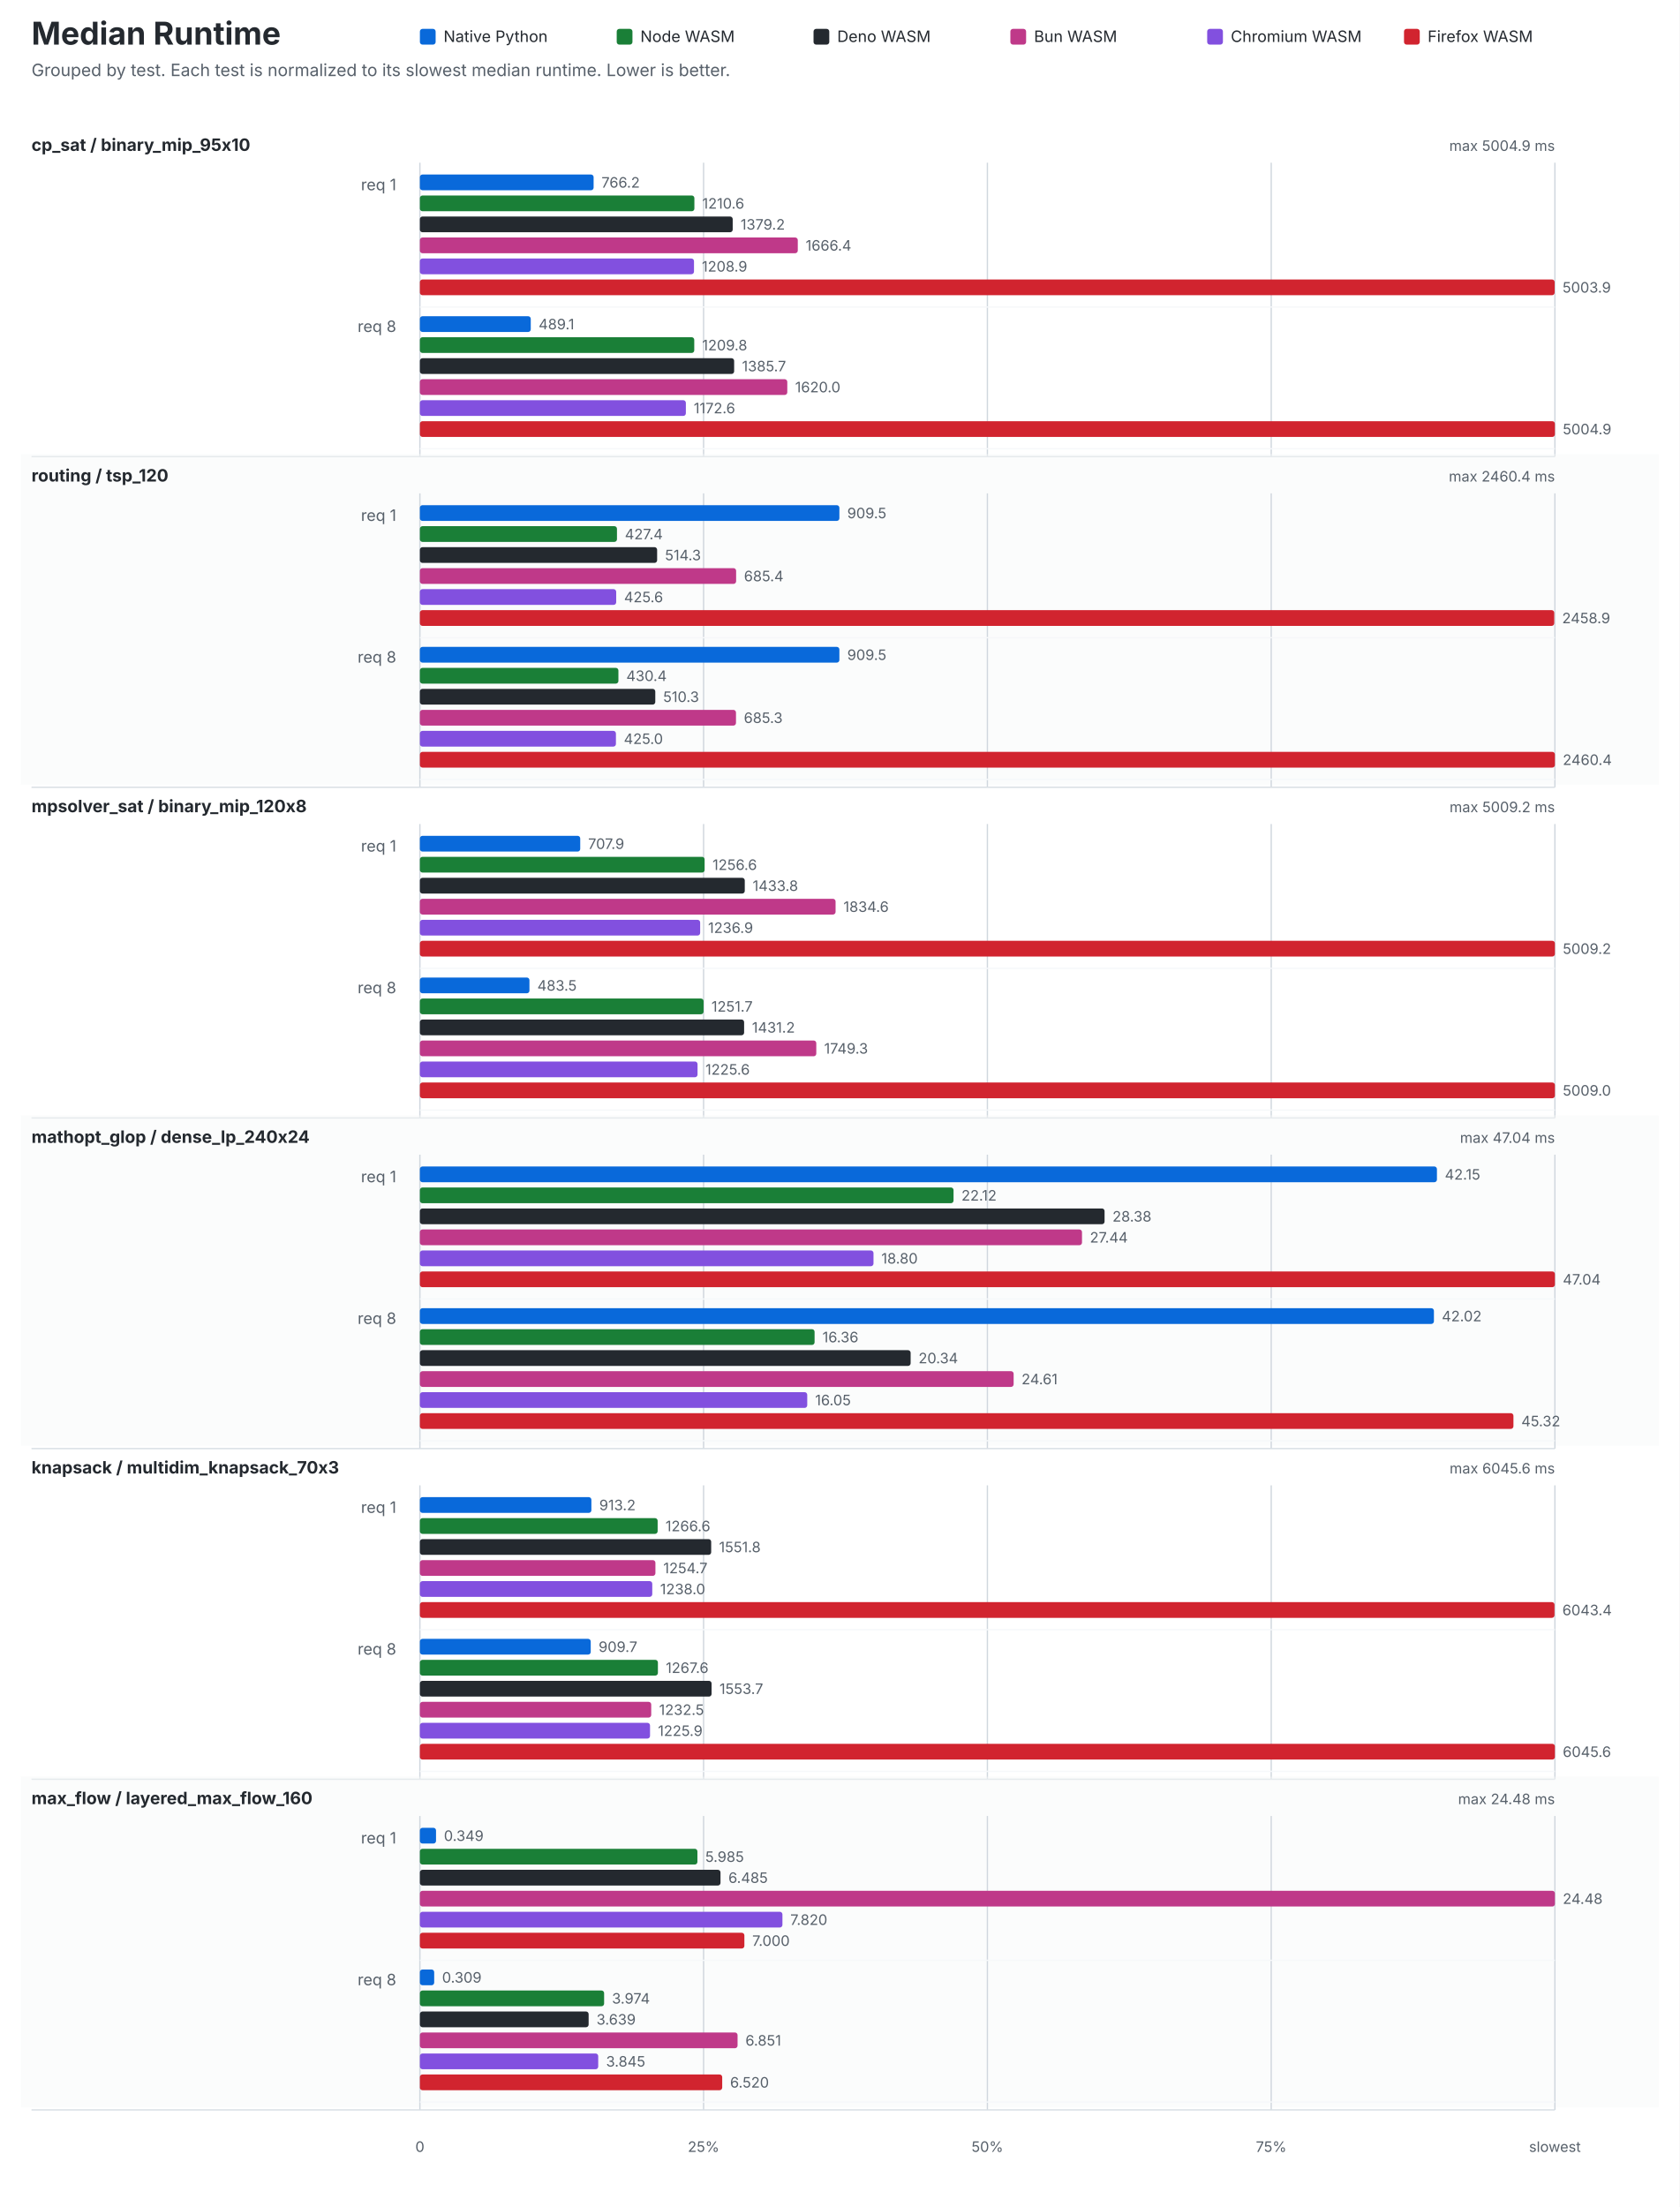
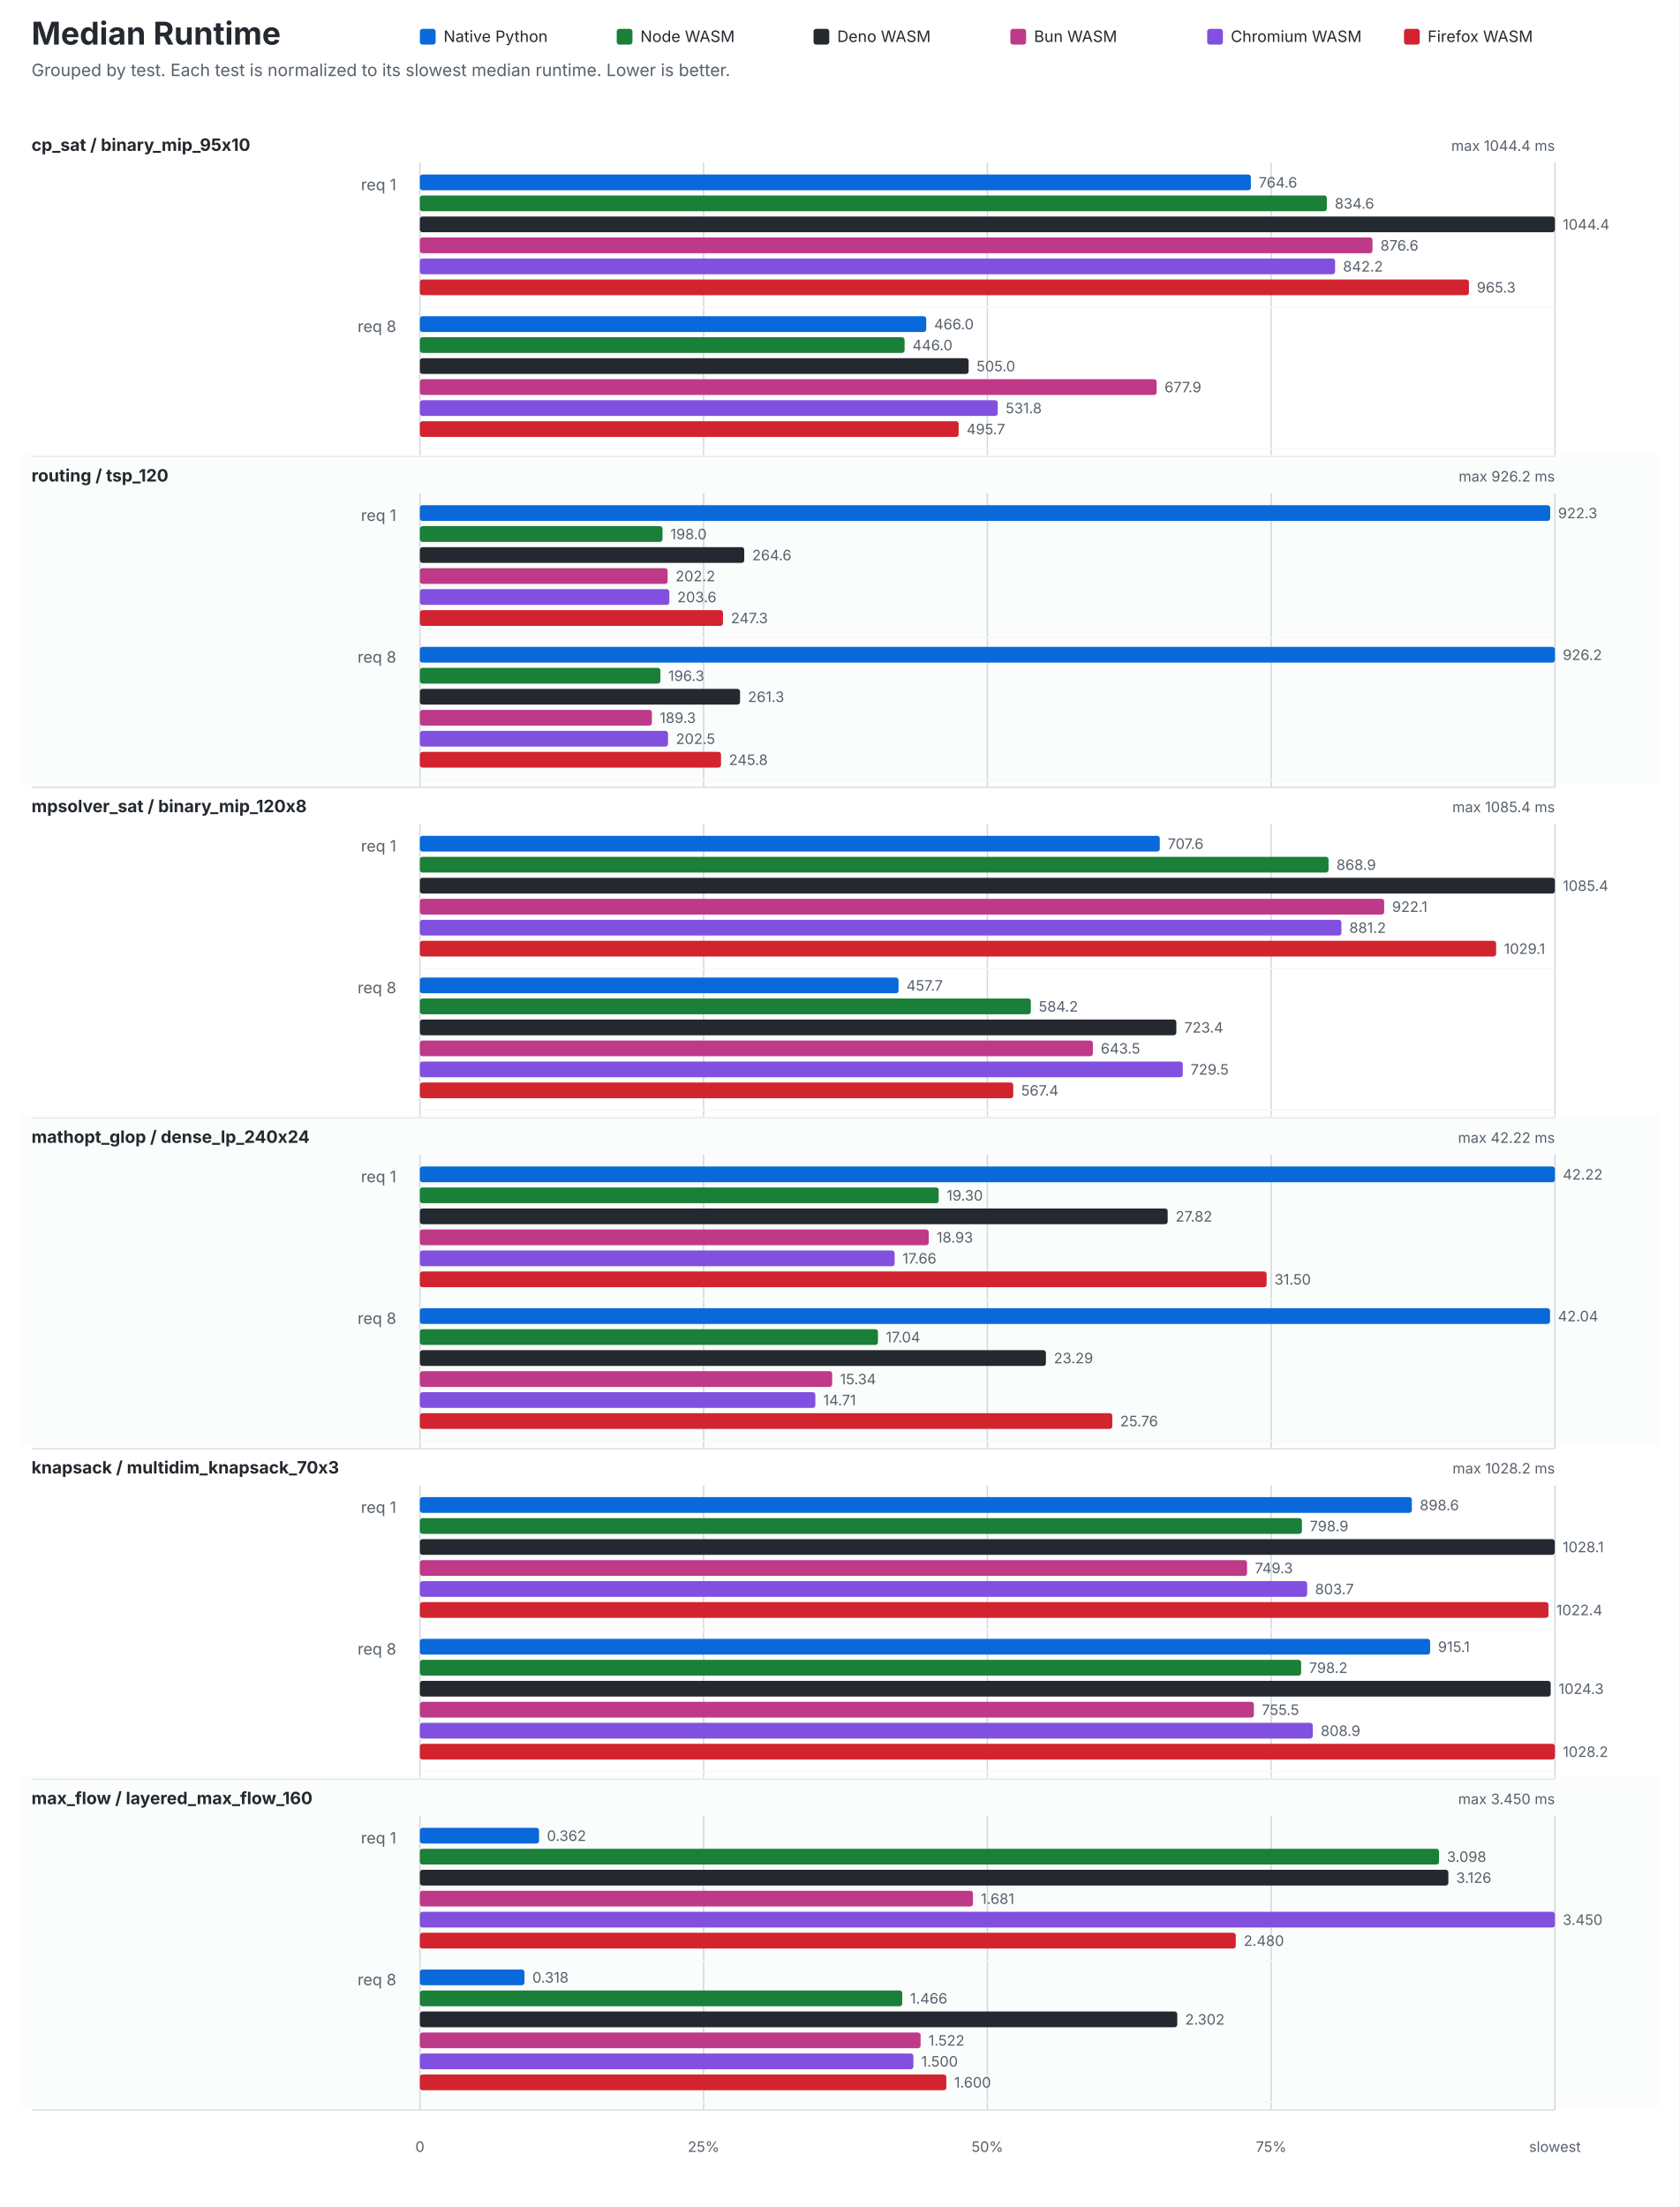
<svg xmlns="http://www.w3.org/2000/svg" width="1280" height="1682" viewBox="0 0 1280 1682" role="img">
  <rect width="100%" height="100%" fill="#ffffff" />
  <style>text{font-family:-apple-system,BlinkMacSystemFont,"Segoe UI",sans-serif}</style>
  <text x="24" y="34" font-size="24" font-weight="700" fill="#24292f">Median Runtime</text>
  <text x="24" y="58" font-size="13" fill="#57606a">Grouped by test. Each test is normalized to its slowest median runtime. Lower is better.</text>
  <rect x="320" y="22" width="12" height="12" rx="2" fill="#0969da" />
  <text x="338" y="32" font-size="12" fill="#24292f">Native Python</text>
  <rect x="470" y="22" width="12" height="12" rx="2" fill="#1a7f37" />
  <text x="488" y="32" font-size="12" fill="#24292f">Node WASM</text>
  <rect x="620" y="22" width="12" height="12" rx="2" fill="#24292f" />
  <text x="638" y="32" font-size="12" fill="#24292f">Deno WASM</text>
  <rect x="770" y="22" width="12" height="12" rx="2" fill="#bf3989" />
  <text x="788" y="32" font-size="12" fill="#24292f">Bun WASM</text>
  <rect x="920" y="22" width="12" height="12" rx="2" fill="#8250df" />
  <text x="938" y="32" font-size="12" fill="#24292f">Chromium WASM</text>
  <rect x="1070" y="22" width="12" height="12" rx="2" fill="#d1242f" />
  <text x="1088" y="32" font-size="12" fill="#24292f">Firefox WASM</text>
  <text x="320.0" y="1640" text-anchor="middle" font-size="11" fill="#57606a">0</text>
  <text x="536.2" y="1640" text-anchor="middle" font-size="11" fill="#57606a">25%</text>
  <text x="752.5" y="1640" text-anchor="middle" font-size="11" fill="#57606a">50%</text>
  <text x="968.8" y="1640" text-anchor="middle" font-size="11" fill="#57606a">75%</text>
  <text x="1185.0" y="1640" text-anchor="middle" font-size="11" fill="#57606a">slowest</text>
  <text x="24" y="115" font-size="13" font-weight="700" fill="#24292f">cp_sat / binary_mip_95x10</text>
-   <text x="1185" y="115" text-anchor="end" font-size="11" fill="#57606a">max 5004.9 ms</text>
+   <text x="1185" y="115" text-anchor="end" font-size="11" fill="#57606a">max 1044.4 ms</text>
  <line x1="320.0" y1="124" x2="320.0" y2="348" stroke="#d0d7de" stroke-width="1" />
  <line x1="536.2" y1="124" x2="536.2" y2="348" stroke="#d0d7de" stroke-width="1" />
  <line x1="752.5" y1="124" x2="752.5" y2="348" stroke="#d0d7de" stroke-width="1" />
  <line x1="968.8" y1="124" x2="968.8" y2="348" stroke="#d0d7de" stroke-width="1" />
  <line x1="1185.0" y1="124" x2="1185.0" y2="348" stroke="#d0d7de" stroke-width="1" />
  <text x="302" y="145" text-anchor="end" font-size="12" fill="#57606a">req 1</text>
  <line x1="320" y1="234" x2="1185" y2="234" stroke="#f6f8fa" />
-   <rect x="320" y="133" width="132.4" height="12" rx="2" fill="#0969da" />
-   <text x="458.4" y="143" font-size="11" fill="#57606a">766.2</text>
-   <rect x="320" y="149" width="209.2" height="12" rx="2" fill="#1a7f37" />
-   <text x="535.2" y="159" font-size="11" fill="#57606a">1210.6</text>
-   <rect x="320" y="165" width="238.4" height="12" rx="2" fill="#24292f" />
-   <text x="564.4" y="175" font-size="11" fill="#57606a">1379.2</text>
-   <rect x="320" y="181" width="288.0" height="12" rx="2" fill="#bf3989" />
-   <text x="614.0" y="191" font-size="11" fill="#57606a">1666.4</text>
-   <rect x="320" y="197" width="208.9" height="12" rx="2" fill="#8250df" />
-   <text x="534.9" y="207" font-size="11" fill="#57606a">1208.9</text>
-   <rect x="320" y="213" width="864.8" height="12" rx="2" fill="#d1242f" />
-   <text x="1190.8" y="223" font-size="11" fill="#57606a">5003.9</text>
+   <rect x="320" y="133" width="633.3" height="12" rx="2" fill="#0969da" />
+   <text x="959.3" y="143" font-size="11" fill="#57606a">764.6</text>
+   <rect x="320" y="149" width="691.2" height="12" rx="2" fill="#1a7f37" />
+   <text x="1017.2" y="159" font-size="11" fill="#57606a">834.6</text>
+   <rect x="320" y="165" width="865.0" height="12" rx="2" fill="#24292f" />
+   <text x="1191.0" y="175" font-size="11" fill="#57606a">1044.4</text>
+   <rect x="320" y="181" width="726.0" height="12" rx="2" fill="#bf3989" />
+   <text x="1052.0" y="191" font-size="11" fill="#57606a">876.6</text>
+   <rect x="320" y="197" width="697.5" height="12" rx="2" fill="#8250df" />
+   <text x="1023.5" y="207" font-size="11" fill="#57606a">842.2</text>
+   <rect x="320" y="213" width="799.5" height="12" rx="2" fill="#d1242f" />
+   <text x="1125.5" y="223" font-size="11" fill="#57606a">965.3</text>
  <text x="302" y="253" text-anchor="end" font-size="12" fill="#57606a">req 8</text>
  <line x1="320" y1="342" x2="1185" y2="342" stroke="#f6f8fa" />
-   <rect x="320" y="241" width="84.5" height="12" rx="2" fill="#0969da" />
-   <text x="410.5" y="251" font-size="11" fill="#57606a">489.1</text>
-   <rect x="320" y="257" width="209.1" height="12" rx="2" fill="#1a7f37" />
-   <text x="535.1" y="267" font-size="11" fill="#57606a">1209.8</text>
-   <rect x="320" y="273" width="239.5" height="12" rx="2" fill="#24292f" />
-   <text x="565.5" y="283" font-size="11" fill="#57606a">1385.7</text>
-   <rect x="320" y="289" width="280.0" height="12" rx="2" fill="#bf3989" />
-   <text x="606.0" y="299" font-size="11" fill="#57606a">1620.0</text>
-   <rect x="320" y="305" width="202.7" height="12" rx="2" fill="#8250df" />
-   <text x="528.7" y="315" font-size="11" fill="#57606a">1172.6</text>
-   <rect x="320" y="321" width="865.0" height="12" rx="2" fill="#d1242f" />
-   <text x="1191.0" y="331" font-size="11" fill="#57606a">5004.9</text>
+   <rect x="320" y="241" width="385.9" height="12" rx="2" fill="#0969da" />
+   <text x="711.9" y="251" font-size="11" fill="#57606a">466.0</text>
+   <rect x="320" y="257" width="369.4" height="12" rx="2" fill="#1a7f37" />
+   <text x="695.4" y="267" font-size="11" fill="#57606a">446.0</text>
+   <rect x="320" y="273" width="418.2" height="12" rx="2" fill="#24292f" />
+   <text x="744.2" y="283" font-size="11" fill="#57606a">505.0</text>
+   <rect x="320" y="289" width="561.5" height="12" rx="2" fill="#bf3989" />
+   <text x="887.5" y="299" font-size="11" fill="#57606a">677.9</text>
+   <rect x="320" y="305" width="440.4" height="12" rx="2" fill="#8250df" />
+   <text x="766.4" y="315" font-size="11" fill="#57606a">531.8</text>
+   <rect x="320" y="321" width="410.6" height="12" rx="2" fill="#d1242f" />
+   <text x="736.6" y="331" font-size="11" fill="#57606a">495.7</text>
  <line x1="24" y1="348" x2="1185" y2="348" stroke="#d8dee4" />
  <rect x="16" y="346" width="1248" height="252" fill="#f6f8fa" fill-opacity="0.45" />
  <text x="24" y="367" font-size="13" font-weight="700" fill="#24292f">routing / tsp_120</text>
-   <text x="1185" y="367" text-anchor="end" font-size="11" fill="#57606a">max 2460.4 ms</text>
+   <text x="1185" y="367" text-anchor="end" font-size="11" fill="#57606a">max 926.2 ms</text>
  <line x1="320.0" y1="376" x2="320.0" y2="600" stroke="#d0d7de" stroke-width="1" />
  <line x1="536.2" y1="376" x2="536.2" y2="600" stroke="#d0d7de" stroke-width="1" />
  <line x1="752.5" y1="376" x2="752.5" y2="600" stroke="#d0d7de" stroke-width="1" />
  <line x1="968.8" y1="376" x2="968.8" y2="600" stroke="#d0d7de" stroke-width="1" />
  <line x1="1185.0" y1="376" x2="1185.0" y2="600" stroke="#d0d7de" stroke-width="1" />
  <text x="302" y="397" text-anchor="end" font-size="12" fill="#57606a">req 1</text>
  <line x1="320" y1="486" x2="1185" y2="486" stroke="#f6f8fa" />
-   <rect x="320" y="385" width="319.7" height="12" rx="2" fill="#0969da" />
-   <text x="645.7" y="395" font-size="11" fill="#57606a">909.5</text>
-   <rect x="320" y="401" width="150.2" height="12" rx="2" fill="#1a7f37" />
-   <text x="476.2" y="411" font-size="11" fill="#57606a">427.4</text>
-   <rect x="320" y="417" width="180.8" height="12" rx="2" fill="#24292f" />
-   <text x="506.8" y="427" font-size="11" fill="#57606a">514.3</text>
-   <rect x="320" y="433" width="241.0" height="12" rx="2" fill="#bf3989" />
-   <text x="567.0" y="443" font-size="11" fill="#57606a">685.4</text>
-   <rect x="320" y="449" width="149.6" height="12" rx="2" fill="#8250df" />
-   <text x="475.6" y="459" font-size="11" fill="#57606a">425.6</text>
-   <rect x="320" y="465" width="864.5" height="12" rx="2" fill="#d1242f" />
-   <text x="1190.5" y="475" font-size="11" fill="#57606a">2458.9</text>
+   <rect x="320" y="385" width="861.4" height="12" rx="2" fill="#0969da" />
+   <text x="1187.4" y="395" font-size="11" fill="#57606a">922.3</text>
+   <rect x="320" y="401" width="184.9" height="12" rx="2" fill="#1a7f37" />
+   <text x="510.9" y="411" font-size="11" fill="#57606a">198.0</text>
+   <rect x="320" y="417" width="247.2" height="12" rx="2" fill="#24292f" />
+   <text x="573.2" y="427" font-size="11" fill="#57606a">264.6</text>
+   <rect x="320" y="433" width="188.8" height="12" rx="2" fill="#bf3989" />
+   <text x="514.8" y="443" font-size="11" fill="#57606a">202.2</text>
+   <rect x="320" y="449" width="190.1" height="12" rx="2" fill="#8250df" />
+   <text x="516.1" y="459" font-size="11" fill="#57606a">203.6</text>
+   <rect x="320" y="465" width="231.0" height="12" rx="2" fill="#d1242f" />
+   <text x="557.0" y="475" font-size="11" fill="#57606a">247.3</text>
  <text x="302" y="505" text-anchor="end" font-size="12" fill="#57606a">req 8</text>
  <line x1="320" y1="594" x2="1185" y2="594" stroke="#f6f8fa" />
-   <rect x="320" y="493" width="319.7" height="12" rx="2" fill="#0969da" />
-   <text x="645.7" y="503" font-size="11" fill="#57606a">909.5</text>
-   <rect x="320" y="509" width="151.3" height="12" rx="2" fill="#1a7f37" />
-   <text x="477.3" y="519" font-size="11" fill="#57606a">430.4</text>
-   <rect x="320" y="525" width="179.4" height="12" rx="2" fill="#24292f" />
-   <text x="505.4" y="535" font-size="11" fill="#57606a">510.3</text>
-   <rect x="320" y="541" width="240.9" height="12" rx="2" fill="#bf3989" />
-   <text x="566.9" y="551" font-size="11" fill="#57606a">685.3</text>
-   <rect x="320" y="557" width="149.4" height="12" rx="2" fill="#8250df" />
-   <text x="475.4" y="567" font-size="11" fill="#57606a">425.0</text>
-   <rect x="320" y="573" width="865.0" height="12" rx="2" fill="#d1242f" />
-   <text x="1191.0" y="583" font-size="11" fill="#57606a">2460.4</text>
+   <rect x="320" y="493" width="865.0" height="12" rx="2" fill="#0969da" />
+   <text x="1191.0" y="503" font-size="11" fill="#57606a">926.2</text>
+   <rect x="320" y="509" width="183.3" height="12" rx="2" fill="#1a7f37" />
+   <text x="509.3" y="519" font-size="11" fill="#57606a">196.3</text>
+   <rect x="320" y="525" width="244.0" height="12" rx="2" fill="#24292f" />
+   <text x="570.0" y="535" font-size="11" fill="#57606a">261.3</text>
+   <rect x="320" y="541" width="176.8" height="12" rx="2" fill="#bf3989" />
+   <text x="502.8" y="551" font-size="11" fill="#57606a">189.3</text>
+   <rect x="320" y="557" width="189.1" height="12" rx="2" fill="#8250df" />
+   <text x="515.1" y="567" font-size="11" fill="#57606a">202.5</text>
+   <rect x="320" y="573" width="229.5" height="12" rx="2" fill="#d1242f" />
+   <text x="555.5" y="583" font-size="11" fill="#57606a">245.8</text>
  <line x1="24" y1="600" x2="1185" y2="600" stroke="#d8dee4" />
  <text x="24" y="619" font-size="13" font-weight="700" fill="#24292f">mpsolver_sat / binary_mip_120x8</text>
-   <text x="1185" y="619" text-anchor="end" font-size="11" fill="#57606a">max 5009.2 ms</text>
+   <text x="1185" y="619" text-anchor="end" font-size="11" fill="#57606a">max 1085.4 ms</text>
  <line x1="320.0" y1="628" x2="320.0" y2="852" stroke="#d0d7de" stroke-width="1" />
  <line x1="536.2" y1="628" x2="536.2" y2="852" stroke="#d0d7de" stroke-width="1" />
  <line x1="752.5" y1="628" x2="752.5" y2="852" stroke="#d0d7de" stroke-width="1" />
  <line x1="968.8" y1="628" x2="968.8" y2="852" stroke="#d0d7de" stroke-width="1" />
  <line x1="1185.0" y1="628" x2="1185.0" y2="852" stroke="#d0d7de" stroke-width="1" />
  <text x="302" y="649" text-anchor="end" font-size="12" fill="#57606a">req 1</text>
  <line x1="320" y1="738" x2="1185" y2="738" stroke="#f6f8fa" />
-   <rect x="320" y="637" width="122.2" height="12" rx="2" fill="#0969da" />
-   <text x="448.2" y="647" font-size="11" fill="#57606a">707.9</text>
-   <rect x="320" y="653" width="217.0" height="12" rx="2" fill="#1a7f37" />
-   <text x="543.0" y="663" font-size="11" fill="#57606a">1256.6</text>
-   <rect x="320" y="669" width="247.6" height="12" rx="2" fill="#24292f" />
-   <text x="573.6" y="679" font-size="11" fill="#57606a">1433.8</text>
-   <rect x="320" y="685" width="316.8" height="12" rx="2" fill="#bf3989" />
-   <text x="642.8" y="695" font-size="11" fill="#57606a">1834.6</text>
-   <rect x="320" y="701" width="213.6" height="12" rx="2" fill="#8250df" />
-   <text x="539.6" y="711" font-size="11" fill="#57606a">1236.9</text>
-   <rect x="320" y="717" width="865.0" height="12" rx="2" fill="#d1242f" />
-   <text x="1191.0" y="727" font-size="11" fill="#57606a">5009.2</text>
+   <rect x="320" y="637" width="563.9" height="12" rx="2" fill="#0969da" />
+   <text x="889.9" y="647" font-size="11" fill="#57606a">707.6</text>
+   <rect x="320" y="653" width="692.5" height="12" rx="2" fill="#1a7f37" />
+   <text x="1018.5" y="663" font-size="11" fill="#57606a">868.9</text>
+   <rect x="320" y="669" width="865.0" height="12" rx="2" fill="#24292f" />
+   <text x="1191.0" y="679" font-size="11" fill="#57606a">1085.4</text>
+   <rect x="320" y="685" width="734.9" height="12" rx="2" fill="#bf3989" />
+   <text x="1060.9" y="695" font-size="11" fill="#57606a">922.1</text>
+   <rect x="320" y="701" width="702.3" height="12" rx="2" fill="#8250df" />
+   <text x="1028.3" y="711" font-size="11" fill="#57606a">881.2</text>
+   <rect x="320" y="717" width="820.2" height="12" rx="2" fill="#d1242f" />
+   <text x="1146.2" y="727" font-size="11" fill="#57606a">1029.1</text>
  <text x="302" y="757" text-anchor="end" font-size="12" fill="#57606a">req 8</text>
  <line x1="320" y1="846" x2="1185" y2="846" stroke="#f6f8fa" />
-   <rect x="320" y="745" width="83.5" height="12" rx="2" fill="#0969da" />
-   <text x="409.5" y="755" font-size="11" fill="#57606a">483.5</text>
-   <rect x="320" y="761" width="216.2" height="12" rx="2" fill="#1a7f37" />
-   <text x="542.2" y="771" font-size="11" fill="#57606a">1251.7</text>
-   <rect x="320" y="777" width="247.1" height="12" rx="2" fill="#24292f" />
-   <text x="573.1" y="787" font-size="11" fill="#57606a">1431.2</text>
-   <rect x="320" y="793" width="302.1" height="12" rx="2" fill="#bf3989" />
-   <text x="628.1" y="803" font-size="11" fill="#57606a">1749.3</text>
-   <rect x="320" y="809" width="211.6" height="12" rx="2" fill="#8250df" />
-   <text x="537.6" y="819" font-size="11" fill="#57606a">1225.6</text>
-   <rect x="320" y="825" width="865.0" height="12" rx="2" fill="#d1242f" />
-   <text x="1191.0" y="835" font-size="11" fill="#57606a">5009.0</text>
+   <rect x="320" y="745" width="364.8" height="12" rx="2" fill="#0969da" />
+   <text x="690.8" y="755" font-size="11" fill="#57606a">457.7</text>
+   <rect x="320" y="761" width="465.6" height="12" rx="2" fill="#1a7f37" />
+   <text x="791.6" y="771" font-size="11" fill="#57606a">584.2</text>
+   <rect x="320" y="777" width="576.5" height="12" rx="2" fill="#24292f" />
+   <text x="902.5" y="787" font-size="11" fill="#57606a">723.4</text>
+   <rect x="320" y="793" width="512.9" height="12" rx="2" fill="#bf3989" />
+   <text x="838.9" y="803" font-size="11" fill="#57606a">643.5</text>
+   <rect x="320" y="809" width="581.4" height="12" rx="2" fill="#8250df" />
+   <text x="907.4" y="819" font-size="11" fill="#57606a">729.5</text>
+   <rect x="320" y="825" width="452.2" height="12" rx="2" fill="#d1242f" />
+   <text x="778.2" y="835" font-size="11" fill="#57606a">567.4</text>
  <line x1="24" y1="852" x2="1185" y2="852" stroke="#d8dee4" />
  <rect x="16" y="850" width="1248" height="252" fill="#f6f8fa" fill-opacity="0.45" />
  <text x="24" y="871" font-size="13" font-weight="700" fill="#24292f">mathopt_glop / dense_lp_240x24</text>
-   <text x="1185" y="871" text-anchor="end" font-size="11" fill="#57606a">max 47.04 ms</text>
+   <text x="1185" y="871" text-anchor="end" font-size="11" fill="#57606a">max 42.22 ms</text>
  <line x1="320.0" y1="880" x2="320.0" y2="1104" stroke="#d0d7de" stroke-width="1" />
  <line x1="536.2" y1="880" x2="536.2" y2="1104" stroke="#d0d7de" stroke-width="1" />
  <line x1="752.5" y1="880" x2="752.5" y2="1104" stroke="#d0d7de" stroke-width="1" />
  <line x1="968.8" y1="880" x2="968.8" y2="1104" stroke="#d0d7de" stroke-width="1" />
  <line x1="1185.0" y1="880" x2="1185.0" y2="1104" stroke="#d0d7de" stroke-width="1" />
  <text x="302" y="901" text-anchor="end" font-size="12" fill="#57606a">req 1</text>
  <line x1="320" y1="990" x2="1185" y2="990" stroke="#f6f8fa" />
-   <rect x="320" y="889" width="775.1" height="12" rx="2" fill="#0969da" />
-   <text x="1101.1" y="899" font-size="11" fill="#57606a">42.15</text>
-   <rect x="320" y="905" width="406.7" height="12" rx="2" fill="#1a7f37" />
-   <text x="732.7" y="915" font-size="11" fill="#57606a">22.12</text>
-   <rect x="320" y="921" width="521.8" height="12" rx="2" fill="#24292f" />
-   <text x="847.8" y="931" font-size="11" fill="#57606a">28.38</text>
-   <rect x="320" y="937" width="504.6" height="12" rx="2" fill="#bf3989" />
-   <text x="830.6" y="947" font-size="11" fill="#57606a">27.44</text>
-   <rect x="320" y="953" width="345.7" height="12" rx="2" fill="#8250df" />
-   <text x="671.7" y="963" font-size="11" fill="#57606a">18.80</text>
-   <rect x="320" y="969" width="865.0" height="12" rx="2" fill="#d1242f" />
-   <text x="1191.0" y="979" font-size="11" fill="#57606a">47.04</text>
+   <rect x="320" y="889" width="865.0" height="12" rx="2" fill="#0969da" />
+   <text x="1191.0" y="899" font-size="11" fill="#57606a">42.22</text>
+   <rect x="320" y="905" width="395.4" height="12" rx="2" fill="#1a7f37" />
+   <text x="721.4" y="915" font-size="11" fill="#57606a">19.30</text>
+   <rect x="320" y="921" width="569.9" height="12" rx="2" fill="#24292f" />
+   <text x="895.9" y="931" font-size="11" fill="#57606a">27.82</text>
+   <rect x="320" y="937" width="387.8" height="12" rx="2" fill="#bf3989" />
+   <text x="713.8" y="947" font-size="11" fill="#57606a">18.93</text>
+   <rect x="320" y="953" width="361.8" height="12" rx="2" fill="#8250df" />
+   <text x="687.8" y="963" font-size="11" fill="#57606a">17.66</text>
+   <rect x="320" y="969" width="645.3" height="12" rx="2" fill="#d1242f" />
+   <text x="971.3" y="979" font-size="11" fill="#57606a">31.50</text>
  <text x="302" y="1009" text-anchor="end" font-size="12" fill="#57606a">req 8</text>
  <line x1="320" y1="1098" x2="1185" y2="1098" stroke="#f6f8fa" />
-   <rect x="320" y="997" width="772.8" height="12" rx="2" fill="#0969da" />
-   <text x="1098.8" y="1007" font-size="11" fill="#57606a">42.02</text>
-   <rect x="320" y="1013" width="300.8" height="12" rx="2" fill="#1a7f37" />
-   <text x="626.8" y="1023" font-size="11" fill="#57606a">16.36</text>
-   <rect x="320" y="1029" width="374.0" height="12" rx="2" fill="#24292f" />
-   <text x="700.0" y="1039" font-size="11" fill="#57606a">20.34</text>
-   <rect x="320" y="1045" width="452.5" height="12" rx="2" fill="#bf3989" />
-   <text x="778.5" y="1055" font-size="11" fill="#57606a">24.61</text>
-   <rect x="320" y="1061" width="295.2" height="12" rx="2" fill="#8250df" />
-   <text x="621.2" y="1071" font-size="11" fill="#57606a">16.05</text>
-   <rect x="320" y="1077" width="833.4" height="12" rx="2" fill="#d1242f" />
-   <text x="1159.4" y="1087" font-size="11" fill="#57606a">45.32</text>
+   <rect x="320" y="997" width="861.3" height="12" rx="2" fill="#0969da" />
+   <text x="1187.3" y="1007" font-size="11" fill="#57606a">42.04</text>
+   <rect x="320" y="1013" width="349.1" height="12" rx="2" fill="#1a7f37" />
+   <text x="675.1" y="1023" font-size="11" fill="#57606a">17.04</text>
+   <rect x="320" y="1029" width="477.1" height="12" rx="2" fill="#24292f" />
+   <text x="803.1" y="1039" font-size="11" fill="#57606a">23.29</text>
+   <rect x="320" y="1045" width="314.2" height="12" rx="2" fill="#bf3989" />
+   <text x="640.2" y="1055" font-size="11" fill="#57606a">15.34</text>
+   <rect x="320" y="1061" width="301.4" height="12" rx="2" fill="#8250df" />
+   <text x="627.4" y="1071" font-size="11" fill="#57606a">14.71</text>
+   <rect x="320" y="1077" width="527.7" height="12" rx="2" fill="#d1242f" />
+   <text x="853.7" y="1087" font-size="11" fill="#57606a">25.76</text>
  <line x1="24" y1="1104" x2="1185" y2="1104" stroke="#d8dee4" />
  <text x="24" y="1123" font-size="13" font-weight="700" fill="#24292f">knapsack / multidim_knapsack_70x3</text>
-   <text x="1185" y="1123" text-anchor="end" font-size="11" fill="#57606a">max 6045.6 ms</text>
+   <text x="1185" y="1123" text-anchor="end" font-size="11" fill="#57606a">max 1028.2 ms</text>
  <line x1="320.0" y1="1132" x2="320.0" y2="1356" stroke="#d0d7de" stroke-width="1" />
  <line x1="536.2" y1="1132" x2="536.2" y2="1356" stroke="#d0d7de" stroke-width="1" />
  <line x1="752.5" y1="1132" x2="752.5" y2="1356" stroke="#d0d7de" stroke-width="1" />
  <line x1="968.8" y1="1132" x2="968.8" y2="1356" stroke="#d0d7de" stroke-width="1" />
  <line x1="1185.0" y1="1132" x2="1185.0" y2="1356" stroke="#d0d7de" stroke-width="1" />
  <text x="302" y="1153" text-anchor="end" font-size="12" fill="#57606a">req 1</text>
  <line x1="320" y1="1242" x2="1185" y2="1242" stroke="#f6f8fa" />
-   <rect x="320" y="1141" width="130.7" height="12" rx="2" fill="#0969da" />
-   <text x="456.7" y="1151" font-size="11" fill="#57606a">913.2</text>
-   <rect x="320" y="1157" width="181.2" height="12" rx="2" fill="#1a7f37" />
-   <text x="507.2" y="1167" font-size="11" fill="#57606a">1266.6</text>
-   <rect x="320" y="1173" width="222.0" height="12" rx="2" fill="#24292f" />
-   <text x="548.0" y="1183" font-size="11" fill="#57606a">1551.8</text>
-   <rect x="320" y="1189" width="179.5" height="12" rx="2" fill="#bf3989" />
-   <text x="505.5" y="1199" font-size="11" fill="#57606a">1254.7</text>
-   <rect x="320" y="1205" width="177.1" height="12" rx="2" fill="#8250df" />
-   <text x="503.1" y="1215" font-size="11" fill="#57606a">1238.0</text>
-   <rect x="320" y="1221" width="864.7" height="12" rx="2" fill="#d1242f" />
-   <text x="1190.7" y="1231" font-size="11" fill="#57606a">6043.4</text>
+   <rect x="320" y="1141" width="756.0" height="12" rx="2" fill="#0969da" />
+   <text x="1082.0" y="1151" font-size="11" fill="#57606a">898.6</text>
+   <rect x="320" y="1157" width="672.2" height="12" rx="2" fill="#1a7f37" />
+   <text x="998.2" y="1167" font-size="11" fill="#57606a">798.9</text>
+   <rect x="320" y="1173" width="864.9" height="12" rx="2" fill="#24292f" />
+   <text x="1190.9" y="1183" font-size="11" fill="#57606a">1028.1</text>
+   <rect x="320" y="1189" width="630.4" height="12" rx="2" fill="#bf3989" />
+   <text x="956.4" y="1199" font-size="11" fill="#57606a">749.3</text>
+   <rect x="320" y="1205" width="676.2" height="12" rx="2" fill="#8250df" />
+   <text x="1002.2" y="1215" font-size="11" fill="#57606a">803.7</text>
+   <rect x="320" y="1221" width="860.1" height="12" rx="2" fill="#d1242f" />
+   <text x="1186.1" y="1231" font-size="11" fill="#57606a">1022.4</text>
  <text x="302" y="1261" text-anchor="end" font-size="12" fill="#57606a">req 8</text>
  <line x1="320" y1="1350" x2="1185" y2="1350" stroke="#f6f8fa" />
-   <rect x="320" y="1249" width="130.2" height="12" rx="2" fill="#0969da" />
-   <text x="456.2" y="1259" font-size="11" fill="#57606a">909.7</text>
-   <rect x="320" y="1265" width="181.4" height="12" rx="2" fill="#1a7f37" />
-   <text x="507.4" y="1275" font-size="11" fill="#57606a">1267.6</text>
-   <rect x="320" y="1281" width="222.3" height="12" rx="2" fill="#24292f" />
-   <text x="548.3" y="1291" font-size="11" fill="#57606a">1553.7</text>
-   <rect x="320" y="1297" width="176.3" height="12" rx="2" fill="#bf3989" />
-   <text x="502.3" y="1307" font-size="11" fill="#57606a">1232.5</text>
-   <rect x="320" y="1313" width="175.4" height="12" rx="2" fill="#8250df" />
-   <text x="501.4" y="1323" font-size="11" fill="#57606a">1225.9</text>
+   <rect x="320" y="1249" width="769.9" height="12" rx="2" fill="#0969da" />
+   <text x="1095.9" y="1259" font-size="11" fill="#57606a">915.1</text>
+   <rect x="320" y="1265" width="671.6" height="12" rx="2" fill="#1a7f37" />
+   <text x="997.6" y="1275" font-size="11" fill="#57606a">798.2</text>
+   <rect x="320" y="1281" width="861.8" height="12" rx="2" fill="#24292f" />
+   <text x="1187.8" y="1291" font-size="11" fill="#57606a">1024.3</text>
+   <rect x="320" y="1297" width="635.6" height="12" rx="2" fill="#bf3989" />
+   <text x="961.6" y="1307" font-size="11" fill="#57606a">755.5</text>
+   <rect x="320" y="1313" width="680.5" height="12" rx="2" fill="#8250df" />
+   <text x="1006.5" y="1323" font-size="11" fill="#57606a">808.9</text>
  <rect x="320" y="1329" width="865.0" height="12" rx="2" fill="#d1242f" />
-   <text x="1191.0" y="1339" font-size="11" fill="#57606a">6045.6</text>
+   <text x="1191.0" y="1339" font-size="11" fill="#57606a">1028.2</text>
  <line x1="24" y1="1356" x2="1185" y2="1356" stroke="#d8dee4" />
  <rect x="16" y="1354" width="1248" height="252" fill="#f6f8fa" fill-opacity="0.45" />
  <text x="24" y="1375" font-size="13" font-weight="700" fill="#24292f">max_flow / layered_max_flow_160</text>
-   <text x="1185" y="1375" text-anchor="end" font-size="11" fill="#57606a">max 24.48 ms</text>
+   <text x="1185" y="1375" text-anchor="end" font-size="11" fill="#57606a">max 3.450 ms</text>
  <line x1="320.0" y1="1384" x2="320.0" y2="1608" stroke="#d0d7de" stroke-width="1" />
  <line x1="536.2" y1="1384" x2="536.2" y2="1608" stroke="#d0d7de" stroke-width="1" />
  <line x1="752.5" y1="1384" x2="752.5" y2="1608" stroke="#d0d7de" stroke-width="1" />
  <line x1="968.8" y1="1384" x2="968.8" y2="1608" stroke="#d0d7de" stroke-width="1" />
  <line x1="1185.0" y1="1384" x2="1185.0" y2="1608" stroke="#d0d7de" stroke-width="1" />
  <text x="302" y="1405" text-anchor="end" font-size="12" fill="#57606a">req 1</text>
  <line x1="320" y1="1494" x2="1185" y2="1494" stroke="#f6f8fa" />
-   <rect x="320" y="1393" width="12.3" height="12" rx="2" fill="#0969da" />
-   <text x="338.3" y="1403" font-size="11" fill="#57606a">0.349</text>
-   <rect x="320" y="1409" width="211.5" height="12" rx="2" fill="#1a7f37" />
-   <text x="537.5" y="1419" font-size="11" fill="#57606a">5.985</text>
-   <rect x="320" y="1425" width="229.1" height="12" rx="2" fill="#24292f" />
-   <text x="555.1" y="1435" font-size="11" fill="#57606a">6.485</text>
-   <rect x="320" y="1441" width="865.0" height="12" rx="2" fill="#bf3989" />
-   <text x="1191.0" y="1451" font-size="11" fill="#57606a">24.48</text>
-   <rect x="320" y="1457" width="276.3" height="12" rx="2" fill="#8250df" />
-   <text x="602.3" y="1467" font-size="11" fill="#57606a">7.820</text>
-   <rect x="320" y="1473" width="247.3" height="12" rx="2" fill="#d1242f" />
-   <text x="573.3" y="1483" font-size="11" fill="#57606a">7.000</text>
+   <rect x="320" y="1393" width="90.8" height="12" rx="2" fill="#0969da" />
+   <text x="416.8" y="1403" font-size="11" fill="#57606a">0.362</text>
+   <rect x="320" y="1409" width="776.7" height="12" rx="2" fill="#1a7f37" />
+   <text x="1102.7" y="1419" font-size="11" fill="#57606a">3.098</text>
+   <rect x="320" y="1425" width="783.8" height="12" rx="2" fill="#24292f" />
+   <text x="1109.8" y="1435" font-size="11" fill="#57606a">3.126</text>
+   <rect x="320" y="1441" width="421.5" height="12" rx="2" fill="#bf3989" />
+   <text x="747.5" y="1451" font-size="11" fill="#57606a">1.681</text>
+   <rect x="320" y="1457" width="865.0" height="12" rx="2" fill="#8250df" />
+   <text x="1191.0" y="1467" font-size="11" fill="#57606a">3.450</text>
+   <rect x="320" y="1473" width="621.8" height="12" rx="2" fill="#d1242f" />
+   <text x="947.8" y="1483" font-size="11" fill="#57606a">2.480</text>
  <text x="302" y="1513" text-anchor="end" font-size="12" fill="#57606a">req 8</text>
  <line x1="320" y1="1602" x2="1185" y2="1602" stroke="#f6f8fa" />
-   <rect x="320" y="1501" width="10.9" height="12" rx="2" fill="#0969da" />
-   <text x="336.9" y="1511" font-size="11" fill="#57606a">0.309</text>
-   <rect x="320" y="1517" width="140.4" height="12" rx="2" fill="#1a7f37" />
-   <text x="466.4" y="1527" font-size="11" fill="#57606a">3.974</text>
-   <rect x="320" y="1533" width="128.6" height="12" rx="2" fill="#24292f" />
-   <text x="454.6" y="1543" font-size="11" fill="#57606a">3.639</text>
-   <rect x="320" y="1549" width="242.1" height="12" rx="2" fill="#bf3989" />
-   <text x="568.1" y="1559" font-size="11" fill="#57606a">6.851</text>
-   <rect x="320" y="1565" width="135.9" height="12" rx="2" fill="#8250df" />
-   <text x="461.9" y="1575" font-size="11" fill="#57606a">3.845</text>
-   <rect x="320" y="1581" width="230.4" height="12" rx="2" fill="#d1242f" />
-   <text x="556.4" y="1591" font-size="11" fill="#57606a">6.520</text>
+   <rect x="320" y="1501" width="79.7" height="12" rx="2" fill="#0969da" />
+   <text x="405.7" y="1511" font-size="11" fill="#57606a">0.318</text>
+   <rect x="320" y="1517" width="367.6" height="12" rx="2" fill="#1a7f37" />
+   <text x="693.6" y="1527" font-size="11" fill="#57606a">1.466</text>
+   <rect x="320" y="1533" width="577.2" height="12" rx="2" fill="#24292f" />
+   <text x="903.2" y="1543" font-size="11" fill="#57606a">2.302</text>
+   <rect x="320" y="1549" width="381.6" height="12" rx="2" fill="#bf3989" />
+   <text x="707.6" y="1559" font-size="11" fill="#57606a">1.522</text>
+   <rect x="320" y="1565" width="376.1" height="12" rx="2" fill="#8250df" />
+   <text x="702.1" y="1575" font-size="11" fill="#57606a">1.500</text>
+   <rect x="320" y="1581" width="401.2" height="12" rx="2" fill="#d1242f" />
+   <text x="727.2" y="1591" font-size="11" fill="#57606a">1.600</text>
  <line x1="24" y1="1608" x2="1185" y2="1608" stroke="#d8dee4" />
</svg>
